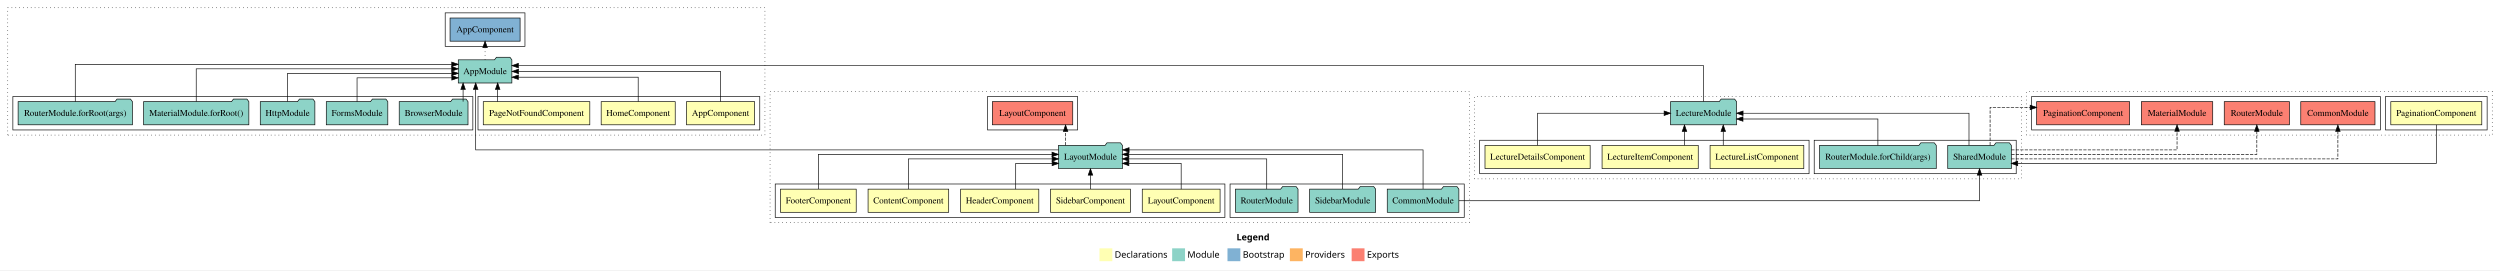
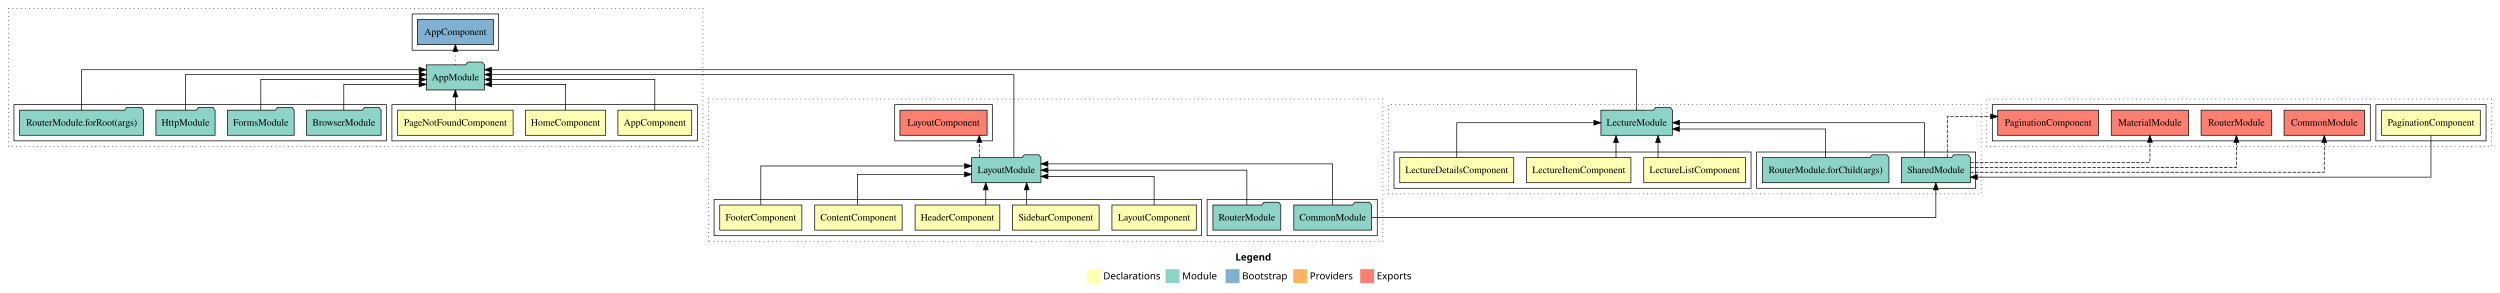
- <svg xmlns="http://www.w3.org/2000/svg" width="3886pt" height="420pt" viewBox="0.00 0.00 3886.00 420.00">
+ <svg xmlns="http://www.w3.org/2000/svg" width="3585pt" height="420pt" viewBox="0.00 0.00 3585.00 420.00">
  <g id="graph0" class="graph" transform="scale(1 1) rotate(0) translate(4 416)">
-     <polygon fill="white" stroke="none" points="-4,4 -4,-416 3882,-416 3882,4 -4,4" />
-     <text text-anchor="start" x="1918.01" y="-42.4" font-family="sans-serif" font-weight="bold" font-size="14.00">Legend</text>
-     <polygon fill="#ffffb3" stroke="none" points="1705,-10 1705,-30 1725,-30 1725,-10 1705,-10" />
-     <text text-anchor="start" x="1728.63" y="-15.4" font-family="sans-serif" font-size="14.00">  Declarations</text>
-     <polygon fill="#8dd3c7" stroke="none" points="1818,-10 1818,-30 1838,-30 1838,-10 1818,-10" />
-     <text text-anchor="start" x="1841.73" y="-15.4" font-family="sans-serif" font-size="14.00">  Module</text>
-     <polygon fill="#80b1d3" stroke="none" points="1904,-10 1904,-30 1924,-30 1924,-10 1904,-10" />
-     <text text-anchor="start" x="1927.78" y="-15.4" font-family="sans-serif" font-size="14.00">  Bootstrap</text>
-     <polygon fill="#fdb462" stroke="none" points="2001,-10 2001,-30 2021,-30 2021,-10 2001,-10" />
-     <text text-anchor="start" x="2024.67" y="-15.4" font-family="sans-serif" font-size="14.00">  Providers</text>
-     <polygon fill="#fb8072" stroke="none" points="2097,-10 2097,-30 2117,-30 2117,-10 2097,-10" />
-     <text text-anchor="start" x="2120.73" y="-15.4" font-family="sans-serif" font-size="14.00">  Exports</text>
+     <polygon fill="white" stroke="none" points="-4,4 -4,-416 3581,-416 3581,4 -4,4" />
+     <text text-anchor="start" x="1767.51" y="-42.4" font-family="sans-serif" font-weight="bold" font-size="14.00">Legend</text>
+     <polygon fill="#ffffb3" stroke="none" points="1554.5,-10 1554.5,-30 1574.5,-30 1574.5,-10 1554.5,-10" />
+     <text text-anchor="start" x="1578.13" y="-15.4" font-family="sans-serif" font-size="14.00">  Declarations</text>
+     <polygon fill="#8dd3c7" stroke="none" points="1667.5,-10 1667.5,-30 1687.5,-30 1687.5,-10 1667.5,-10" />
+     <text text-anchor="start" x="1691.23" y="-15.4" font-family="sans-serif" font-size="14.00">  Module</text>
+     <polygon fill="#80b1d3" stroke="none" points="1753.5,-10 1753.5,-30 1773.5,-30 1773.5,-10 1753.5,-10" />
+     <text text-anchor="start" x="1777.28" y="-15.4" font-family="sans-serif" font-size="14.00">  Bootstrap</text>
+     <polygon fill="#fdb462" stroke="none" points="1850.5,-10 1850.5,-30 1870.5,-30 1870.5,-10 1850.5,-10" />
+     <text text-anchor="start" x="1874.17" y="-15.4" font-family="sans-serif" font-size="14.00">  Providers</text>
+     <polygon fill="#fb8072" stroke="none" points="1946.5,-10 1946.5,-30 1966.5,-30 1966.5,-10 1946.5,-10" />
+     <text text-anchor="start" x="1970.23" y="-15.4" font-family="sans-serif" font-size="14.00">  Exports</text>
    <g id="clust1" class="cluster">
-       <polygon fill="none" stroke="black" stroke-dasharray="1,5" points="2288,-138 2288,-266 3138,-266 3138,-138 2288,-138" />
+       <polygon fill="none" stroke="black" stroke-dasharray="1,5" points="1987,-138 1987,-266 2837,-266 2837,-138 1987,-138" />
    </g>
    <g id="clust2" class="cluster">
-       <polygon fill="none" stroke="black" points="2296,-146 2296,-198 2808,-198 2808,-146 2296,-146" />
+       <polygon fill="none" stroke="black" points="1995,-146 1995,-198 2507,-198 2507,-146 1995,-146" />
    </g>
    <g id="clust6" class="cluster">
-       <polygon fill="none" stroke="black" points="2816,-146 2816,-198 3130,-198 3130,-146 2816,-146" />
+       <polygon fill="none" stroke="black" points="2515,-146 2515,-198 2829,-198 2829,-146 2515,-146" />
    </g>
    <g id="clust10" class="cluster">
-       <polygon fill="none" stroke="black" stroke-dasharray="1,5" points="1193,-70 1193,-274 2280,-274 2280,-70 1193,-70" />
+       <polygon fill="none" stroke="black" stroke-dasharray="1,5" points="1012,-70 1012,-274 1979,-274 1979,-70 1012,-70" />
    </g>
    <g id="clust11" class="cluster">
-       <polygon fill="none" stroke="black" points="1201,-78 1201,-130 1900,-130 1900,-78 1201,-78" />
+       <polygon fill="none" stroke="black" points="1020,-78 1020,-130 1719,-130 1719,-78 1020,-78" />
    </g>
    <g id="clust17" class="cluster">
-       <polygon fill="none" stroke="black" points="1908,-78 1908,-130 2272,-130 2272,-78 1908,-78" />
+       <polygon fill="none" stroke="black" points="1727,-78 1727,-130 1971,-130 1971,-78 1727,-78" />
    </g>
    <g id="clust18" class="cluster">
-       <polygon fill="none" stroke="black" points="1531,-214 1531,-266 1671,-266 1671,-214 1531,-214" />
+       <polygon fill="none" stroke="black" points="1279,-214 1279,-266 1419,-266 1419,-214 1279,-214" />
    </g>
    <g id="clust21" class="cluster">
-       <polygon fill="none" stroke="black" stroke-dasharray="1,5" points="3146,-206 3146,-274 3870,-274 3870,-206 3146,-206" />
+       <polygon fill="none" stroke="black" stroke-dasharray="1,5" points="2845,-206 2845,-274 3569,-274 3569,-206 2845,-206" />
    </g>
    <g id="clust22" class="cluster">
-       <polygon fill="none" stroke="black" points="3704,-214 3704,-266 3862,-266 3862,-214 3704,-214" />
+       <polygon fill="none" stroke="black" points="3403,-214 3403,-266 3561,-266 3561,-214 3403,-214" />
    </g>
    <g id="clust25" class="cluster">
-       <polygon fill="none" stroke="black" points="3154,-214 3154,-266 3696,-266 3696,-214 3154,-214" />
+       <polygon fill="none" stroke="black" points="2853,-214 2853,-266 3395,-266 3395,-214 2853,-214" />
    </g>
    <g id="clust28" class="cluster">
-       <polygon fill="none" stroke="black" stroke-dasharray="1,5" points="8,-206 8,-404 1185,-404 1185,-206 8,-206" />
+       <polygon fill="none" stroke="black" stroke-dasharray="1,5" points="8,-206 8,-404 1004,-404 1004,-206 8,-206" />
    </g>
    <g id="clust29" class="cluster">
-       <polygon fill="none" stroke="black" points="739,-214 739,-266 1177,-266 1177,-214 739,-214" />
+       <polygon fill="none" stroke="black" points="558,-214 558,-266 996,-266 996,-214 558,-214" />
    </g>
    <g id="clust33" class="cluster">
-       <polygon fill="none" stroke="black" points="16,-214 16,-266 731,-266 731,-214 16,-214" />
+       <polygon fill="none" stroke="black" points="16,-214 16,-266 550,-266 550,-214 16,-214" />
    </g>
    <g id="clust35" class="cluster">
-       <polygon fill="none" stroke="black" points="688,-344 688,-396 812,-396 812,-344 688,-344" />
+       <polygon fill="none" stroke="black" points="587,-344 587,-396 711,-396 711,-344 587,-344" />
    </g>
    <g id="node1" class="node">
-       <polygon fill="#ffffb3" stroke="black" points="2799.86,-190 2654.14,-190 2654.14,-154 2799.86,-154 2799.86,-190" />
-       <text text-anchor="middle" x="2727" y="-167.8" font-family="Times,serif" font-size="14.00">LectureListComponent</text>
+       <polygon fill="#ffffb3" stroke="black" points="2498.86,-190 2353.14,-190 2353.14,-154 2498.86,-154 2498.86,-190" />
+       <text text-anchor="middle" x="2426" y="-167.8" font-family="Times,serif" font-size="14.00">LectureListComponent</text>
    </g>
    <g id="node4" class="node">
-       <polygon fill="#8dd3c7" stroke="black" points="2695.3,-258 2692.3,-262 2671.3,-262 2668.3,-258 2592.7,-258 2592.7,-222 2695.3,-222 2695.3,-258" />
-       <text text-anchor="middle" x="2644" y="-235.8" font-family="Times,serif" font-size="14.00">LectureModule</text>
+       <polygon fill="#8dd3c7" stroke="black" points="2394.3,-258 2391.3,-262 2370.3,-262 2367.3,-258 2291.7,-258 2291.7,-222 2394.3,-222 2394.3,-258" />
+       <text text-anchor="middle" x="2343" y="-235.8" font-family="Times,serif" font-size="14.00">LectureModule</text>
    </g>
    <g id="edge1" class="edge">
-       <path fill="none" stroke="black" d="M2674.61,-190.223C2674.61,-190.223 2674.61,-211.727 2674.61,-211.727" />
-       <polygon fill="black" stroke="black" points="2671.11,-211.727 2674.61,-221.727 2678.11,-211.727 2671.11,-211.727" />
+       <path fill="none" stroke="black" d="M2373.61,-190.223C2373.61,-190.223 2373.61,-211.727 2373.61,-211.727" />
+       <polygon fill="black" stroke="black" points="2370.11,-211.727 2373.61,-221.727 2377.11,-211.727 2370.11,-211.727" />
    </g>
    <g id="node2" class="node">
-       <polygon fill="#ffffb3" stroke="black" points="2635.74,-190 2486.26,-190 2486.26,-154 2635.74,-154 2635.74,-190" />
-       <text text-anchor="middle" x="2561" y="-167.8" font-family="Times,serif" font-size="14.00">LectureItemComponent</text>
+       <polygon fill="#ffffb3" stroke="black" points="2334.74,-190 2185.26,-190 2185.26,-154 2334.74,-154 2334.74,-190" />
+       <text text-anchor="middle" x="2260" y="-167.8" font-family="Times,serif" font-size="14.00">LectureItemComponent</text>
    </g>
    <g id="edge2" class="edge">
-       <path fill="none" stroke="black" d="M2614.36,-190.223C2614.36,-190.223 2614.36,-211.727 2614.36,-211.727" />
-       <polygon fill="black" stroke="black" points="2610.86,-211.727 2614.36,-221.727 2617.86,-211.727 2610.86,-211.727" />
+       <path fill="none" stroke="black" d="M2313.36,-190.223C2313.36,-190.223 2313.36,-211.727 2313.36,-211.727" />
+       <polygon fill="black" stroke="black" points="2309.86,-211.727 2313.36,-221.727 2316.86,-211.727 2309.86,-211.727" />
    </g>
    <g id="node3" class="node">
-       <polygon fill="#ffffb3" stroke="black" points="2467.73,-190 2304.27,-190 2304.27,-154 2467.73,-154 2467.73,-190" />
-       <text text-anchor="middle" x="2386" y="-167.8" font-family="Times,serif" font-size="14.00">LectureDetailsComponent</text>
+       <polygon fill="#ffffb3" stroke="black" points="2166.73,-190 2003.27,-190 2003.27,-154 2166.73,-154 2166.73,-190" />
+       <text text-anchor="middle" x="2085" y="-167.8" font-family="Times,serif" font-size="14.00">LectureDetailsComponent</text>
    </g>
    <g id="edge3" class="edge">
-       <path fill="none" stroke="black" d="M2386,-190.223C2386,-210.365 2386,-240 2386,-240 2386,-240 2582.72,-240 2582.72,-240" />
-       <polygon fill="black" stroke="black" points="2582.72,-243.5 2592.72,-240 2582.72,-236.5 2582.72,-243.5" />
+       <path fill="none" stroke="black" d="M2085,-190.223C2085,-210.365 2085,-240 2085,-240 2085,-240 2281.72,-240 2281.72,-240" />
+       <polygon fill="black" stroke="black" points="2281.72,-243.5 2291.72,-240 2281.72,-236.5 2281.72,-243.5" />
+     </g>
+     <g id="node24" class="node">
+       <polygon fill="#8dd3c7" stroke="black" points="690.657,-323 687.657,-327 666.657,-327 663.657,-323 607.343,-323 607.343,-287 690.657,-287 690.657,-323" />
+       <text text-anchor="middle" x="649" y="-300.8" font-family="Times,serif" font-size="14.00">AppModule</text>
+     </g>
+     <g id="edge27" class="edge">
+       <path fill="none" stroke="black" d="M2343,-258.011C2343,-280.485 2343,-316 2343,-316 2343,-316 700.874,-316 700.874,-316" />
+       <polygon fill="black" stroke="black" points="700.874,-312.5 690.874,-316 700.874,-319.5 700.874,-312.5" />
+     </g>
+     <g id="node5" class="node">
+       <polygon fill="#8dd3c7" stroke="black" points="2821.42,-190 2818.42,-194 2797.42,-194 2794.42,-190 2722.58,-190 2722.58,-154 2821.42,-154 2821.42,-190" />
+       <text text-anchor="middle" x="2772" y="-167.8" font-family="Times,serif" font-size="14.00">SharedModule</text>
+     </g>
+     <g id="edge4" class="edge">
+       <path fill="none" stroke="black" d="M2755.6,-190.223C2755.6,-210.365 2755.6,-240 2755.6,-240 2755.6,-240 2404.42,-240 2404.42,-240" />
+       <polygon fill="black" stroke="black" points="2404.42,-236.5 2394.42,-240 2404.42,-243.5 2404.42,-236.5" />
+     </g>
+     <g id="node17" class="node">
+       <polygon fill="#fb8072" stroke="black" points="3386.67,-258 3271.33,-258 3271.33,-222 3386.67,-222 3386.67,-258" />
+       <text text-anchor="middle" x="3329" y="-235.8" font-family="Times,serif" font-size="14.00">CommonModule </text>
+     </g>
+     <g id="edge16" class="edge">
+       <path fill="none" stroke="black" stroke-dasharray="5,2" d="M2821.43,-169C2957.75,-169 3329,-169 3329,-169 3329,-169 3329,-211.716 3329,-211.716" />
+       <polygon fill="black" stroke="black" points="3325.5,-211.716 3329,-221.716 3332.5,-211.716 3325.5,-211.716" />
+     </g>
+     <g id="node18" class="node">
+       <polygon fill="#fb8072" stroke="black" points="3253.65,-258 3152.35,-258 3152.35,-222 3253.65,-222 3253.65,-258" />
+       <text text-anchor="middle" x="3203" y="-235.8" font-family="Times,serif" font-size="14.00">RouterModule </text>
+     </g>
+     <g id="edge17" class="edge">
+       <path fill="none" stroke="black" stroke-dasharray="5,2" d="M2821.44,-176C2934.65,-176 3203,-176 3203,-176 3203,-176 3203,-211.831 3203,-211.831" />
+       <polygon fill="black" stroke="black" points="3199.5,-211.831 3203,-221.831 3206.5,-211.831 3199.5,-211.831" />
+     </g>
+     <g id="node19" class="node">
+       <polygon fill="#fb8072" stroke="black" points="3134.47,-258 3023.53,-258 3023.53,-222 3134.47,-222 3134.47,-258" />
+       <text text-anchor="middle" x="3079" y="-235.8" font-family="Times,serif" font-size="14.00">MaterialModule </text>
+     </g>
+     <g id="edge18" class="edge">
+       <path fill="none" stroke="black" stroke-dasharray="5,2" d="M2821.32,-183C2908.11,-183 3079,-183 3079,-183 3079,-183 3079,-211.965 3079,-211.965" />
+       <polygon fill="black" stroke="black" points="3075.5,-211.965 3079,-221.965 3082.5,-211.965 3075.5,-211.965" />
+     </g>
+     <g id="node20" class="node">
+       <polygon fill="#fb8072" stroke="black" points="3005.22,-258 2860.78,-258 2860.78,-222 3005.22,-222 3005.22,-258" />
+       <text text-anchor="middle" x="2933" y="-235.8" font-family="Times,serif" font-size="14.00">PaginationComponent </text>
+     </g>
+     <g id="edge19" class="edge">
+       <path fill="none" stroke="black" stroke-dasharray="5,2" d="M2788.4,-190.248C2788.4,-213.018 2788.4,-249 2788.4,-249 2788.4,-249 2850.7,-249 2850.7,-249" />
+       <polygon fill="black" stroke="black" points="2850.7,-252.5 2860.7,-249 2850.7,-245.5 2850.7,-252.5" />
+     </g>
+     <g id="node6" class="node">
+       <polygon fill="#8dd3c7" stroke="black" points="2704.73,-190 2701.73,-194 2680.73,-194 2677.73,-190 2523.27,-190 2523.27,-154 2704.73,-154 2704.73,-190" />
+       <text text-anchor="middle" x="2614" y="-167.8" font-family="Times,serif" font-size="14.00">RouterModule.forChild(args)</text>
+     </g>
+     <g id="edge5" class="edge">
+       <path fill="none" stroke="black" d="M2614,-190.023C2614,-207.373 2614,-231 2614,-231 2614,-231 2404.29,-231 2404.29,-231" />
+       <polygon fill="black" stroke="black" points="2404.29,-227.5 2394.29,-231 2404.29,-234.5 2404.29,-227.5" />
+     </g>
+     <g id="node7" class="node">
+       <polygon fill="#ffffb3" stroke="black" points="1711.49,-122 1590.51,-122 1590.51,-86 1711.49,-86 1711.49,-122" />
+       <text text-anchor="middle" x="1651" y="-99.8" font-family="Times,serif" font-size="14.00">LayoutComponent</text>
+     </g>
+     <g id="node12" class="node">
+       <polygon fill="#8dd3c7" stroke="black" points="1488.71,-190 1485.71,-194 1464.71,-194 1461.71,-190 1389.29,-190 1389.29,-154 1488.71,-154 1488.71,-190" />
+       <text text-anchor="middle" x="1439" y="-167.8" font-family="Times,serif" font-size="14.00">LayoutModule</text>
+     </g>
+     <g id="edge6" class="edge">
+       <path fill="none" stroke="black" d="M1651,-122.023C1651,-139.373 1651,-163 1651,-163 1651,-163 1498.7,-163 1498.7,-163" />
+       <polygon fill="black" stroke="black" points="1498.7,-159.5 1488.7,-163 1498.7,-166.5 1498.7,-159.5" />
+     </g>
+     <g id="node8" class="node">
+       <polygon fill="#ffffb3" stroke="black" points="1572.1,-122 1447.9,-122 1447.9,-86 1572.1,-86 1572.1,-122" />
+       <text text-anchor="middle" x="1510" y="-99.8" font-family="Times,serif" font-size="14.00">SidebarComponent</text>
+     </g>
+     <g id="edge7" class="edge">
+       <path fill="none" stroke="black" d="M1468.28,-122.223C1468.28,-122.223 1468.28,-143.727 1468.28,-143.727" />
+       <polygon fill="black" stroke="black" points="1464.78,-143.727 1468.28,-153.727 1471.78,-143.727 1464.78,-143.727" />
+     </g>
+     <g id="node9" class="node">
+       <polygon fill="#ffffb3" stroke="black" points="1429.74,-122 1308.26,-122 1308.26,-86 1429.74,-86 1429.74,-122" />
+       <text text-anchor="middle" x="1369" y="-99.8" font-family="Times,serif" font-size="14.00">HeaderComponent</text>
+     </g>
+     <g id="edge8" class="edge">
+       <path fill="none" stroke="black" d="M1409.63,-122.223C1409.63,-122.223 1409.63,-143.727 1409.63,-143.727" />
+       <polygon fill="black" stroke="black" points="1406.13,-143.727 1409.63,-153.727 1413.13,-143.727 1406.13,-143.727" />
+     </g>
+     <g id="node10" class="node">
+       <polygon fill="#ffffb3" stroke="black" points="1289.67,-122 1164.33,-122 1164.33,-86 1289.67,-86 1289.67,-122" />
+       <text text-anchor="middle" x="1227" y="-99.8" font-family="Times,serif" font-size="14.00">ContentComponent</text>
+     </g>
+     <g id="edge9" class="edge">
+       <path fill="none" stroke="black" d="M1225.46,-122.267C1225.46,-140.555 1225.46,-166 1225.46,-166 1225.46,-166 1379.2,-166 1379.2,-166" />
+       <polygon fill="black" stroke="black" points="1379.2,-169.5 1389.2,-166 1379.2,-162.5 1379.2,-169.5" />
+     </g>
+     <g id="node11" class="node">
+       <polygon fill="#ffffb3" stroke="black" points="1145.88,-122 1028.12,-122 1028.12,-86 1145.88,-86 1145.88,-122" />
+       <text text-anchor="middle" x="1087" y="-99.8" font-family="Times,serif" font-size="14.00">FooterComponent</text>
+     </g>
+     <g id="edge10" class="edge">
+       <path fill="none" stroke="black" d="M1087,-122.292C1087,-144.206 1087,-178 1087,-178 1087,-178 1379.31,-178 1379.31,-178" />
+       <polygon fill="black" stroke="black" points="1379.31,-181.5 1389.31,-178 1379.31,-174.5 1379.31,-181.5" />
+     </g>
+     <g id="node15" class="node">
+       <polygon fill="#fb8072" stroke="black" points="1411.49,-258 1286.51,-258 1286.51,-222 1411.49,-222 1411.49,-258" />
+       <text text-anchor="middle" x="1349" y="-235.8" font-family="Times,serif" font-size="14.00">LayoutComponent </text>
+     </g>
+     <g id="edge13" class="edge">
+       <path fill="none" stroke="black" stroke-dasharray="5,2" d="M1400.32,-190.223C1400.32,-190.223 1400.32,-211.727 1400.32,-211.727" />
+       <polygon fill="black" stroke="black" points="1396.82,-211.727 1400.32,-221.727 1403.82,-211.727 1396.82,-211.727" />
+     </g>
+     <g id="edge26" class="edge">
+       <path fill="none" stroke="black" d="M1449.92,-190.193C1449.92,-227.459 1449.92,-309 1449.92,-309 1449.92,-309 700.934,-309 700.934,-309" />
+       <polygon fill="black" stroke="black" points="700.934,-305.5 690.934,-309 700.933,-312.5 700.934,-305.5" />
+     </g>
+     <g id="node13" class="node">
+       <polygon fill="#8dd3c7" stroke="black" points="1962.67,-122 1959.67,-126 1938.67,-126 1935.67,-122 1851.33,-122 1851.33,-86 1962.67,-86 1962.67,-122" />
+       <text text-anchor="middle" x="1907" y="-99.8" font-family="Times,serif" font-size="14.00">CommonModule</text>
+     </g>
+     <g id="edge15" class="edge">
+       <path fill="none" stroke="black" d="M1962.76,-104C2154.05,-104 2772,-104 2772,-104 2772,-104 2772,-143.777 2772,-143.777" />
+       <polygon fill="black" stroke="black" points="2768.5,-143.777 2772,-153.777 2775.5,-143.777 2768.5,-143.777" />
+     </g>
+     <g id="edge11" class="edge">
+       <path fill="none" stroke="black" d="M1907,-122.248C1907,-145.018 1907,-181 1907,-181 1907,-181 1498.64,-181 1498.64,-181" />
+       <polygon fill="black" stroke="black" points="1498.64,-177.5 1488.64,-181 1498.64,-184.5 1498.64,-177.5" />
+     </g>
+     <g id="node14" class="node">
+       <polygon fill="#8dd3c7" stroke="black" points="1832.65,-122 1829.65,-126 1808.65,-126 1805.65,-122 1735.35,-122 1735.35,-86 1832.65,-86 1832.65,-122" />
+       <text text-anchor="middle" x="1784" y="-99.8" font-family="Times,serif" font-size="14.00">RouterModule</text>
+     </g>
+     <g id="edge12" class="edge">
+       <path fill="none" stroke="black" d="M1784,-122.223C1784,-142.365 1784,-172 1784,-172 1784,-172 1498.8,-172 1498.8,-172" />
+       <polygon fill="black" stroke="black" points="1498.8,-168.5 1488.8,-172 1498.8,-175.5 1498.8,-168.5" />
+     </g>
+     <g id="node16" class="node">
+       <polygon fill="#ffffb3" stroke="black" points="3552.72,-258 3411.28,-258 3411.28,-222 3552.72,-222 3552.72,-258" />
+       <text text-anchor="middle" x="3482" y="-235.8" font-family="Times,serif" font-size="14.00">PaginationComponent</text>
+     </g>
+     <g id="edge14" class="edge">
+       <path fill="none" stroke="black" d="M3482,-221.909C3482,-198.867 3482,-162 3482,-162 3482,-162 2831.36,-162 2831.36,-162" />
+       <polygon fill="black" stroke="black" points="2831.36,-158.5 2821.36,-162 2831.36,-165.5 2831.36,-158.5" />
+     </g>
+     <g id="node21" class="node">
+       <polygon fill="#ffffb3" stroke="black" points="987.94,-258 882.06,-258 882.06,-222 987.94,-222 987.94,-258" />
+       <text text-anchor="middle" x="935" y="-235.8" font-family="Times,serif" font-size="14.00">AppComponent</text>
+     </g>
+     <g id="edge20" class="edge">
+       <path fill="none" stroke="black" d="M935,-258.267C935,-276.555 935,-302 935,-302 935,-302 700.893,-302 700.893,-302" />
+       <polygon fill="black" stroke="black" points="700.893,-298.5 690.893,-302 700.893,-305.5 700.893,-298.5" />
+     </g>
+     <g id="node22" class="node">
+       <polygon fill="#ffffb3" stroke="black" points="864.545,-258 749.455,-258 749.455,-222 864.545,-222 864.545,-258" />
+       <text text-anchor="middle" x="807" y="-235.8" font-family="Times,serif" font-size="14.00">HomeComponent</text>
+     </g>
+     <g id="edge21" class="edge">
+       <path fill="none" stroke="black" d="M807,-258.009C807,-274.049 807,-295 807,-295 807,-295 700.926,-295 700.926,-295" />
+       <polygon fill="black" stroke="black" points="700.926,-291.5 690.926,-295 700.926,-298.5 700.926,-291.5" />
+     </g>
+     <g id="node23" class="node">
+       <polygon fill="#ffffb3" stroke="black" points="731.824,-258 566.176,-258 566.176,-222 731.824,-222 731.824,-258" />
+       <text text-anchor="middle" x="649" y="-235.8" font-family="Times,serif" font-size="14.00">PageNotFoundComponent</text>
+     </g>
+     <g id="edge22" class="edge">
+       <path fill="none" stroke="black" d="M649,-258.106C649,-258.106 649,-276.991 649,-276.991" />
+       <polygon fill="black" stroke="black" points="645.5,-276.991 649,-286.991 652.5,-276.991 645.5,-276.991" />
+     </g>
+     <g id="node29" class="node">
+       <polygon fill="#80b1d3" stroke="black" points="703.439,-388 594.561,-388 594.561,-352 703.439,-352 703.439,-388" />
+       <text text-anchor="middle" x="649" y="-365.8" font-family="Times,serif" font-size="14.00">AppComponent </text>
+     </g>
+     <g id="edge29" class="edge">
+       <path fill="none" stroke="black" stroke-dasharray="1,5" d="M649,-323.106C649,-323.106 649,-341.991 649,-341.991" />
+       <polygon fill="black" stroke="black" points="645.5,-341.991 649,-351.991 652.5,-341.991 645.5,-341.991" />
    </g>
    <g id="node25" class="node">
-       <polygon fill="#8dd3c7" stroke="black" points="791.657,-323 788.657,-327 767.657,-327 764.657,-323 708.343,-323 708.343,-287 791.657,-287 791.657,-323" />
-       <text text-anchor="middle" x="750" y="-300.8" font-family="Times,serif" font-size="14.00">AppModule</text>
-     </g>
-     <g id="edge28" class="edge">
-       <path fill="none" stroke="black" d="M2644,-258.292C2644,-280.206 2644,-314 2644,-314 2644,-314 801.766,-314 801.766,-314" />
-       <polygon fill="black" stroke="black" points="801.766,-310.5 791.766,-314 801.766,-317.5 801.766,-310.5" />
-     </g>
-     <g id="node5" class="node">
-       <polygon fill="#8dd3c7" stroke="black" points="3122.42,-190 3119.42,-194 3098.42,-194 3095.42,-190 3023.58,-190 3023.58,-154 3122.42,-154 3122.42,-190" />
-       <text text-anchor="middle" x="3073" y="-167.8" font-family="Times,serif" font-size="14.00">SharedModule</text>
-     </g>
-     <g id="edge4" class="edge">
-       <path fill="none" stroke="black" d="M3056.6,-190.223C3056.6,-210.365 3056.6,-240 3056.6,-240 3056.6,-240 2705.42,-240 2705.42,-240" />
-       <polygon fill="black" stroke="black" points="2705.42,-236.5 2695.42,-240 2705.42,-243.5 2705.42,-236.5" />
-     </g>
-     <g id="node18" class="node">
-       <polygon fill="#fb8072" stroke="black" points="3687.67,-258 3572.33,-258 3572.33,-222 3687.67,-222 3687.67,-258" />
-       <text text-anchor="middle" x="3630" y="-235.8" font-family="Times,serif" font-size="14.00">CommonModule </text>
-     </g>
-     <g id="edge17" class="edge">
-       <path fill="none" stroke="black" stroke-dasharray="5,2" d="M3122.43,-169C3258.75,-169 3630,-169 3630,-169 3630,-169 3630,-211.716 3630,-211.716" />
-       <polygon fill="black" stroke="black" points="3626.5,-211.716 3630,-221.716 3633.5,-211.716 3626.5,-211.716" />
-     </g>
-     <g id="node19" class="node">
-       <polygon fill="#fb8072" stroke="black" points="3554.65,-258 3453.35,-258 3453.35,-222 3554.65,-222 3554.65,-258" />
-       <text text-anchor="middle" x="3504" y="-235.8" font-family="Times,serif" font-size="14.00">RouterModule </text>
-     </g>
-     <g id="edge18" class="edge">
-       <path fill="none" stroke="black" stroke-dasharray="5,2" d="M3122.44,-176C3235.65,-176 3504,-176 3504,-176 3504,-176 3504,-211.831 3504,-211.831" />
-       <polygon fill="black" stroke="black" points="3500.5,-211.831 3504,-221.831 3507.5,-211.831 3500.5,-211.831" />
-     </g>
-     <g id="node20" class="node">
-       <polygon fill="#fb8072" stroke="black" points="3435.47,-258 3324.53,-258 3324.53,-222 3435.47,-222 3435.47,-258" />
-       <text text-anchor="middle" x="3380" y="-235.8" font-family="Times,serif" font-size="14.00">MaterialModule </text>
-     </g>
-     <g id="edge19" class="edge">
-       <path fill="none" stroke="black" stroke-dasharray="5,2" d="M3122.32,-183C3209.11,-183 3380,-183 3380,-183 3380,-183 3380,-211.965 3380,-211.965" />
-       <polygon fill="black" stroke="black" points="3376.5,-211.965 3380,-221.965 3383.5,-211.965 3376.5,-211.965" />
-     </g>
-     <g id="node21" class="node">
-       <polygon fill="#fb8072" stroke="black" points="3306.22,-258 3161.78,-258 3161.78,-222 3306.22,-222 3306.22,-258" />
-       <text text-anchor="middle" x="3234" y="-235.8" font-family="Times,serif" font-size="14.00">PaginationComponent </text>
-     </g>
-     <g id="edge20" class="edge">
-       <path fill="none" stroke="black" stroke-dasharray="5,2" d="M3089.4,-190.248C3089.4,-213.018 3089.4,-249 3089.4,-249 3089.4,-249 3151.7,-249 3151.7,-249" />
-       <polygon fill="black" stroke="black" points="3151.7,-252.5 3161.7,-249 3151.7,-245.5 3151.7,-252.5" />
-     </g>
-     <g id="node6" class="node">
-       <polygon fill="#8dd3c7" stroke="black" points="3005.73,-190 3002.73,-194 2981.73,-194 2978.73,-190 2824.27,-190 2824.27,-154 3005.73,-154 3005.73,-190" />
-       <text text-anchor="middle" x="2915" y="-167.8" font-family="Times,serif" font-size="14.00">RouterModule.forChild(args)</text>
-     </g>
-     <g id="edge5" class="edge">
-       <path fill="none" stroke="black" d="M2915,-190.023C2915,-207.373 2915,-231 2915,-231 2915,-231 2705.29,-231 2705.29,-231" />
-       <polygon fill="black" stroke="black" points="2705.29,-227.5 2695.29,-231 2705.29,-234.5 2705.29,-227.5" />
-     </g>
-     <g id="node7" class="node">
-       <polygon fill="#ffffb3" stroke="black" points="1892.49,-122 1771.51,-122 1771.51,-86 1892.49,-86 1892.49,-122" />
-       <text text-anchor="middle" x="1832" y="-99.8" font-family="Times,serif" font-size="14.00">LayoutComponent</text>
-     </g>
-     <g id="node12" class="node">
-       <polygon fill="#8dd3c7" stroke="black" points="1740.71,-190 1737.71,-194 1716.71,-194 1713.71,-190 1641.29,-190 1641.29,-154 1740.71,-154 1740.71,-190" />
-       <text text-anchor="middle" x="1691" y="-167.8" font-family="Times,serif" font-size="14.00">LayoutModule</text>
-     </g>
-     <g id="edge6" class="edge">
-       <path fill="none" stroke="black" d="M1832,-122.034C1832,-139.06 1832,-162 1832,-162 1832,-162 1750.71,-162 1750.71,-162" />
-       <polygon fill="black" stroke="black" points="1750.71,-158.5 1740.71,-162 1750.71,-165.5 1750.71,-158.5" />
-     </g>
-     <g id="node8" class="node">
-       <polygon fill="#ffffb3" stroke="black" points="1753.1,-122 1628.9,-122 1628.9,-86 1753.1,-86 1753.1,-122" />
-       <text text-anchor="middle" x="1691" y="-99.8" font-family="Times,serif" font-size="14.00">SidebarComponent</text>
-     </g>
-     <g id="edge7" class="edge">
-       <path fill="none" stroke="black" d="M1691,-122.223C1691,-122.223 1691,-143.727 1691,-143.727" />
-       <polygon fill="black" stroke="black" points="1687.5,-143.727 1691,-153.727 1694.5,-143.727 1687.5,-143.727" />
-     </g>
-     <g id="node9" class="node">
-       <polygon fill="#ffffb3" stroke="black" points="1610.74,-122 1489.26,-122 1489.26,-86 1610.74,-86 1610.74,-122" />
-       <text text-anchor="middle" x="1550" y="-99.8" font-family="Times,serif" font-size="14.00">HeaderComponent</text>
-     </g>
-     <g id="edge8" class="edge">
-       <path fill="none" stroke="black" d="M1574.81,-122.034C1574.81,-139.06 1574.81,-162 1574.81,-162 1574.81,-162 1631.39,-162 1631.39,-162" />
-       <polygon fill="black" stroke="black" points="1631.39,-165.5 1641.39,-162 1631.39,-158.5 1631.39,-165.5" />
-     </g>
-     <g id="node10" class="node">
-       <polygon fill="#ffffb3" stroke="black" points="1470.67,-122 1345.33,-122 1345.33,-86 1470.67,-86 1470.67,-122" />
-       <text text-anchor="middle" x="1408" y="-99.8" font-family="Times,serif" font-size="14.00">ContentComponent</text>
-     </g>
-     <g id="edge9" class="edge">
-       <path fill="none" stroke="black" d="M1408,-122.106C1408,-141.339 1408,-169 1408,-169 1408,-169 1631.38,-169 1631.38,-169" />
-       <polygon fill="black" stroke="black" points="1631.38,-172.5 1641.38,-169 1631.38,-165.5 1631.38,-172.5" />
-     </g>
-     <g id="node11" class="node">
-       <polygon fill="#ffffb3" stroke="black" points="1326.88,-122 1209.12,-122 1209.12,-86 1326.88,-86 1326.88,-122" />
-       <text text-anchor="middle" x="1268" y="-99.8" font-family="Times,serif" font-size="14.00">FooterComponent</text>
-     </g>
-     <g id="edge10" class="edge">
-       <path fill="none" stroke="black" d="M1268,-122.169C1268,-143.498 1268,-176 1268,-176 1268,-176 1631.23,-176 1631.23,-176" />
-       <polygon fill="black" stroke="black" points="1631.23,-179.5 1641.23,-176 1631.23,-172.5 1631.23,-179.5" />
-     </g>
-     <g id="node16" class="node">
-       <polygon fill="#fb8072" stroke="black" points="1663.49,-258 1538.51,-258 1538.51,-222 1663.49,-222 1663.49,-258" />
-       <text text-anchor="middle" x="1601" y="-235.8" font-family="Times,serif" font-size="14.00">LayoutComponent </text>
-     </g>
-     <g id="edge14" class="edge">
-       <path fill="none" stroke="black" stroke-dasharray="5,2" d="M1652.32,-190.223C1652.32,-190.223 1652.32,-211.727 1652.32,-211.727" />
-       <polygon fill="black" stroke="black" points="1648.82,-211.727 1652.32,-221.727 1655.82,-211.727 1648.82,-211.727" />
-     </g>
-     <g id="edge27" class="edge">
-       <path fill="none" stroke="black" d="M1641.3,-183C1445.15,-183 735.412,-183 735.412,-183 735.412,-183 735.412,-276.998 735.412,-276.998" />
-       <polygon fill="black" stroke="black" points="731.912,-276.998 735.412,-286.998 738.912,-276.999 731.912,-276.998" />
-     </g>
-     <g id="node13" class="node">
-       <polygon fill="#8dd3c7" stroke="black" points="2263.67,-122 2260.67,-126 2239.67,-126 2236.67,-122 2152.33,-122 2152.33,-86 2263.67,-86 2263.67,-122" />
-       <text text-anchor="middle" x="2208" y="-99.8" font-family="Times,serif" font-size="14.00">CommonModule</text>
-     </g>
-     <g id="edge16" class="edge">
-       <path fill="none" stroke="black" d="M2263.76,-104C2455.05,-104 3073,-104 3073,-104 3073,-104 3073,-143.777 3073,-143.777" />
-       <polygon fill="black" stroke="black" points="3069.5,-143.777 3073,-153.777 3076.5,-143.777 3069.5,-143.777" />
-     </g>
-     <g id="edge11" class="edge">
-       <path fill="none" stroke="black" d="M2208,-122.323C2208,-145.66 2208,-183 2208,-183 2208,-183 1751.04,-183 1751.04,-183" />
-       <polygon fill="black" stroke="black" points="1751.04,-179.5 1741.04,-183 1751.04,-186.5 1751.04,-179.5" />
-     </g>
-     <g id="node14" class="node">
-       <polygon fill="#8dd3c7" stroke="black" points="2134.31,-122 2131.31,-126 2110.31,-126 2107.31,-122 2031.69,-122 2031.69,-86 2134.31,-86 2134.31,-122" />
-       <text text-anchor="middle" x="2083" y="-99.8" font-family="Times,serif" font-size="14.00">SidebarModule</text>
-     </g>
-     <g id="edge12" class="edge">
-       <path fill="none" stroke="black" d="M2083,-122.169C2083,-143.498 2083,-176 2083,-176 2083,-176 1750.65,-176 1750.65,-176" />
-       <polygon fill="black" stroke="black" points="1750.65,-172.5 1740.65,-176 1750.65,-179.5 1750.65,-172.5" />
-     </g>
-     <g id="node15" class="node">
-       <polygon fill="#8dd3c7" stroke="black" points="2013.65,-122 2010.65,-126 1989.65,-126 1986.65,-122 1916.35,-122 1916.35,-86 2013.65,-86 2013.65,-122" />
-       <text text-anchor="middle" x="1965" y="-99.8" font-family="Times,serif" font-size="14.00">RouterModule</text>
-     </g>
-     <g id="edge13" class="edge">
-       <path fill="none" stroke="black" d="M1965,-122.106C1965,-141.339 1965,-169 1965,-169 1965,-169 1750.62,-169 1750.62,-169" />
-       <polygon fill="black" stroke="black" points="1750.62,-165.5 1740.62,-169 1750.62,-172.5 1750.62,-165.5" />
-     </g>
-     <g id="node17" class="node">
-       <polygon fill="#ffffb3" stroke="black" points="3853.72,-258 3712.28,-258 3712.28,-222 3853.72,-222 3853.72,-258" />
-       <text text-anchor="middle" x="3783" y="-235.8" font-family="Times,serif" font-size="14.00">PaginationComponent</text>
-     </g>
-     <g id="edge15" class="edge">
-       <path fill="none" stroke="black" d="M3783,-221.909C3783,-198.867 3783,-162 3783,-162 3783,-162 3132.36,-162 3132.36,-162" />
-       <polygon fill="black" stroke="black" points="3132.36,-158.5 3122.36,-162 3132.36,-165.5 3132.36,-158.5" />
-     </g>
-     <g id="node22" class="node">
-       <polygon fill="#ffffb3" stroke="black" points="1168.94,-258 1063.06,-258 1063.06,-222 1168.94,-222 1168.94,-258" />
-       <text text-anchor="middle" x="1116" y="-235.8" font-family="Times,serif" font-size="14.00">AppComponent</text>
-     </g>
-     <g id="edge21" class="edge">
-       <path fill="none" stroke="black" d="M1116,-258.106C1116,-277.339 1116,-305 1116,-305 1116,-305 801.985,-305 801.985,-305" />
-       <polygon fill="black" stroke="black" points="801.985,-301.5 791.985,-305 801.985,-308.5 801.985,-301.5" />
-     </g>
-     <g id="node23" class="node">
-       <polygon fill="#ffffb3" stroke="black" points="1045.55,-258 930.455,-258 930.455,-222 1045.55,-222 1045.55,-258" />
-       <text text-anchor="middle" x="988" y="-235.8" font-family="Times,serif" font-size="14.00">HomeComponent</text>
-     </g>
-     <g id="edge22" class="edge">
-       <path fill="none" stroke="black" d="M988,-258.027C988,-274.398 988,-296 988,-296 988,-296 801.729,-296 801.729,-296" />
-       <polygon fill="black" stroke="black" points="801.729,-292.5 791.729,-296 801.729,-299.5 801.729,-292.5" />
-     </g>
-     <g id="node24" class="node">
-       <polygon fill="#ffffb3" stroke="black" points="912.824,-258 747.176,-258 747.176,-222 912.824,-222 912.824,-258" />
-       <text text-anchor="middle" x="830" y="-235.8" font-family="Times,serif" font-size="14.00">PageNotFoundComponent</text>
+       <polygon fill="#8dd3c7" stroke="black" points="542.473,-258 539.473,-262 518.473,-262 515.473,-258 435.527,-258 435.527,-222 542.473,-222 542.473,-258" />
+       <text text-anchor="middle" x="489" y="-235.8" font-family="Times,serif" font-size="14.00">BrowserModule</text>
    </g>
    <g id="edge23" class="edge">
-       <path fill="none" stroke="black" d="M769.583,-258.106C769.583,-258.106 769.583,-276.991 769.583,-276.991" />
-       <polygon fill="black" stroke="black" points="766.083,-276.991 769.583,-286.991 773.083,-276.991 766.083,-276.991" />
-     </g>
-     <g id="node31" class="node">
-       <polygon fill="#80b1d3" stroke="black" points="804.439,-388 695.561,-388 695.561,-352 804.439,-352 804.439,-388" />
-       <text text-anchor="middle" x="750" y="-365.8" font-family="Times,serif" font-size="14.00">AppComponent </text>
-     </g>
-     <g id="edge31" class="edge">
-       <path fill="none" stroke="black" stroke-dasharray="1,5" d="M750,-323.106C750,-323.106 750,-341.991 750,-341.991" />
-       <polygon fill="black" stroke="black" points="746.5,-341.991 750,-351.991 753.5,-341.991 746.5,-341.991" />
+       <path fill="none" stroke="black" d="M489,-258.009C489,-274.049 489,-295 489,-295 489,-295 596.962,-295 596.962,-295" />
+       <polygon fill="black" stroke="black" points="596.962,-298.5 606.962,-295 596.962,-291.5 596.962,-298.5" />
    </g>
    <g id="node26" class="node">
-       <polygon fill="#8dd3c7" stroke="black" points="723.473,-258 720.473,-262 699.473,-262 696.473,-258 616.527,-258 616.527,-222 723.473,-222 723.473,-258" />
-       <text text-anchor="middle" x="670" y="-235.8" font-family="Times,serif" font-size="14.00">BrowserModule</text>
+       <polygon fill="#8dd3c7" stroke="black" points="417.829,-258 414.829,-262 393.829,-262 390.829,-258 322.171,-258 322.171,-222 417.829,-222 417.829,-258" />
+       <text text-anchor="middle" x="370" y="-235.8" font-family="Times,serif" font-size="14.00">FormsModule</text>
    </g>
    <g id="edge24" class="edge">
-       <path fill="none" stroke="black" d="M715.829,-258.106C715.829,-258.106 715.829,-276.991 715.829,-276.991" />
-       <polygon fill="black" stroke="black" points="712.329,-276.991 715.829,-286.991 719.329,-276.991 712.329,-276.991" />
+       <path fill="none" stroke="black" d="M370,-258.267C370,-276.555 370,-302 370,-302 370,-302 597.231,-302 597.231,-302" />
+       <polygon fill="black" stroke="black" points="597.231,-305.5 607.231,-302 597.231,-298.5 597.231,-305.5" />
    </g>
    <g id="node27" class="node">
-       <polygon fill="#8dd3c7" stroke="black" points="598.829,-258 595.829,-262 574.829,-262 571.829,-258 503.171,-258 503.171,-222 598.829,-222 598.829,-258" />
-       <text text-anchor="middle" x="551" y="-235.8" font-family="Times,serif" font-size="14.00">FormsModule</text>
+       <polygon fill="#8dd3c7" stroke="black" points="304.439,-258 301.439,-262 280.439,-262 277.439,-258 219.561,-258 219.561,-222 304.439,-222 304.439,-258" />
+       <text text-anchor="middle" x="262" y="-235.8" font-family="Times,serif" font-size="14.00">HttpModule</text>
    </g>
    <g id="edge25" class="edge">
-       <path fill="none" stroke="black" d="M551,-258.009C551,-274.049 551,-295 551,-295 551,-295 698.283,-295 698.283,-295" />
-       <polygon fill="black" stroke="black" points="698.283,-298.5 708.283,-295 698.283,-291.5 698.283,-298.5" />
+       <path fill="none" stroke="black" d="M262,-258.129C262,-278.572 262,-309 262,-309 262,-309 597.217,-309 597.217,-309" />
+       <polygon fill="black" stroke="black" points="597.217,-312.5 607.217,-309 597.216,-305.5 597.217,-312.5" />
    </g>
    <g id="node28" class="node">
-       <polygon fill="#8dd3c7" stroke="black" points="485.439,-258 482.439,-262 461.439,-262 458.439,-258 400.561,-258 400.561,-222 485.439,-222 485.439,-258" />
-       <text text-anchor="middle" x="443" y="-235.8" font-family="Times,serif" font-size="14.00">HttpModule</text>
-     </g>
-     <g id="edge26" class="edge">
-       <path fill="none" stroke="black" d="M443,-258.267C443,-276.555 443,-302 443,-302 443,-302 698.277,-302 698.277,-302" />
-       <polygon fill="black" stroke="black" points="698.277,-305.5 708.277,-302 698.277,-298.5 698.277,-305.5" />
-     </g>
-     <g id="node29" class="node">
-       <polygon fill="#8dd3c7" stroke="black" points="382.841,-258 379.841,-262 358.841,-262 355.841,-258 219.159,-258 219.159,-222 382.841,-222 382.841,-258" />
-       <text text-anchor="middle" x="301" y="-235.8" font-family="Times,serif" font-size="14.00">MaterialModule.forRoot()</text>
-     </g>
-     <g id="edge29" class="edge">
-       <path fill="none" stroke="black" d="M301,-258.129C301,-278.572 301,-309 301,-309 301,-309 698.162,-309 698.162,-309" />
-       <polygon fill="black" stroke="black" points="698.162,-312.5 708.162,-309 698.162,-305.5 698.162,-312.5" />
-     </g>
-     <g id="node30" class="node">
      <polygon fill="#8dd3c7" stroke="black" points="201.842,-258 198.842,-262 177.842,-262 174.842,-258 24.158,-258 24.158,-222 201.842,-222 201.842,-258" />
      <text text-anchor="middle" x="113" y="-235.8" font-family="Times,serif" font-size="14.00">RouterModule.forRoot(args)</text>
    </g>
-     <g id="edge30" class="edge">
-       <path fill="none" stroke="black" d="M113,-258.011C113,-280.485 113,-316 113,-316 113,-316 698.205,-316 698.205,-316" />
-       <polygon fill="black" stroke="black" points="698.205,-319.5 708.205,-316 698.205,-312.5 698.205,-319.5" />
+     <g id="edge28" class="edge">
+       <path fill="none" stroke="black" d="M113,-258.011C113,-280.485 113,-316 113,-316 113,-316 596.941,-316 596.941,-316" />
+       <polygon fill="black" stroke="black" points="596.941,-319.5 606.941,-316 596.941,-312.5 596.941,-319.5" />
    </g>
  </g>
</svg>
